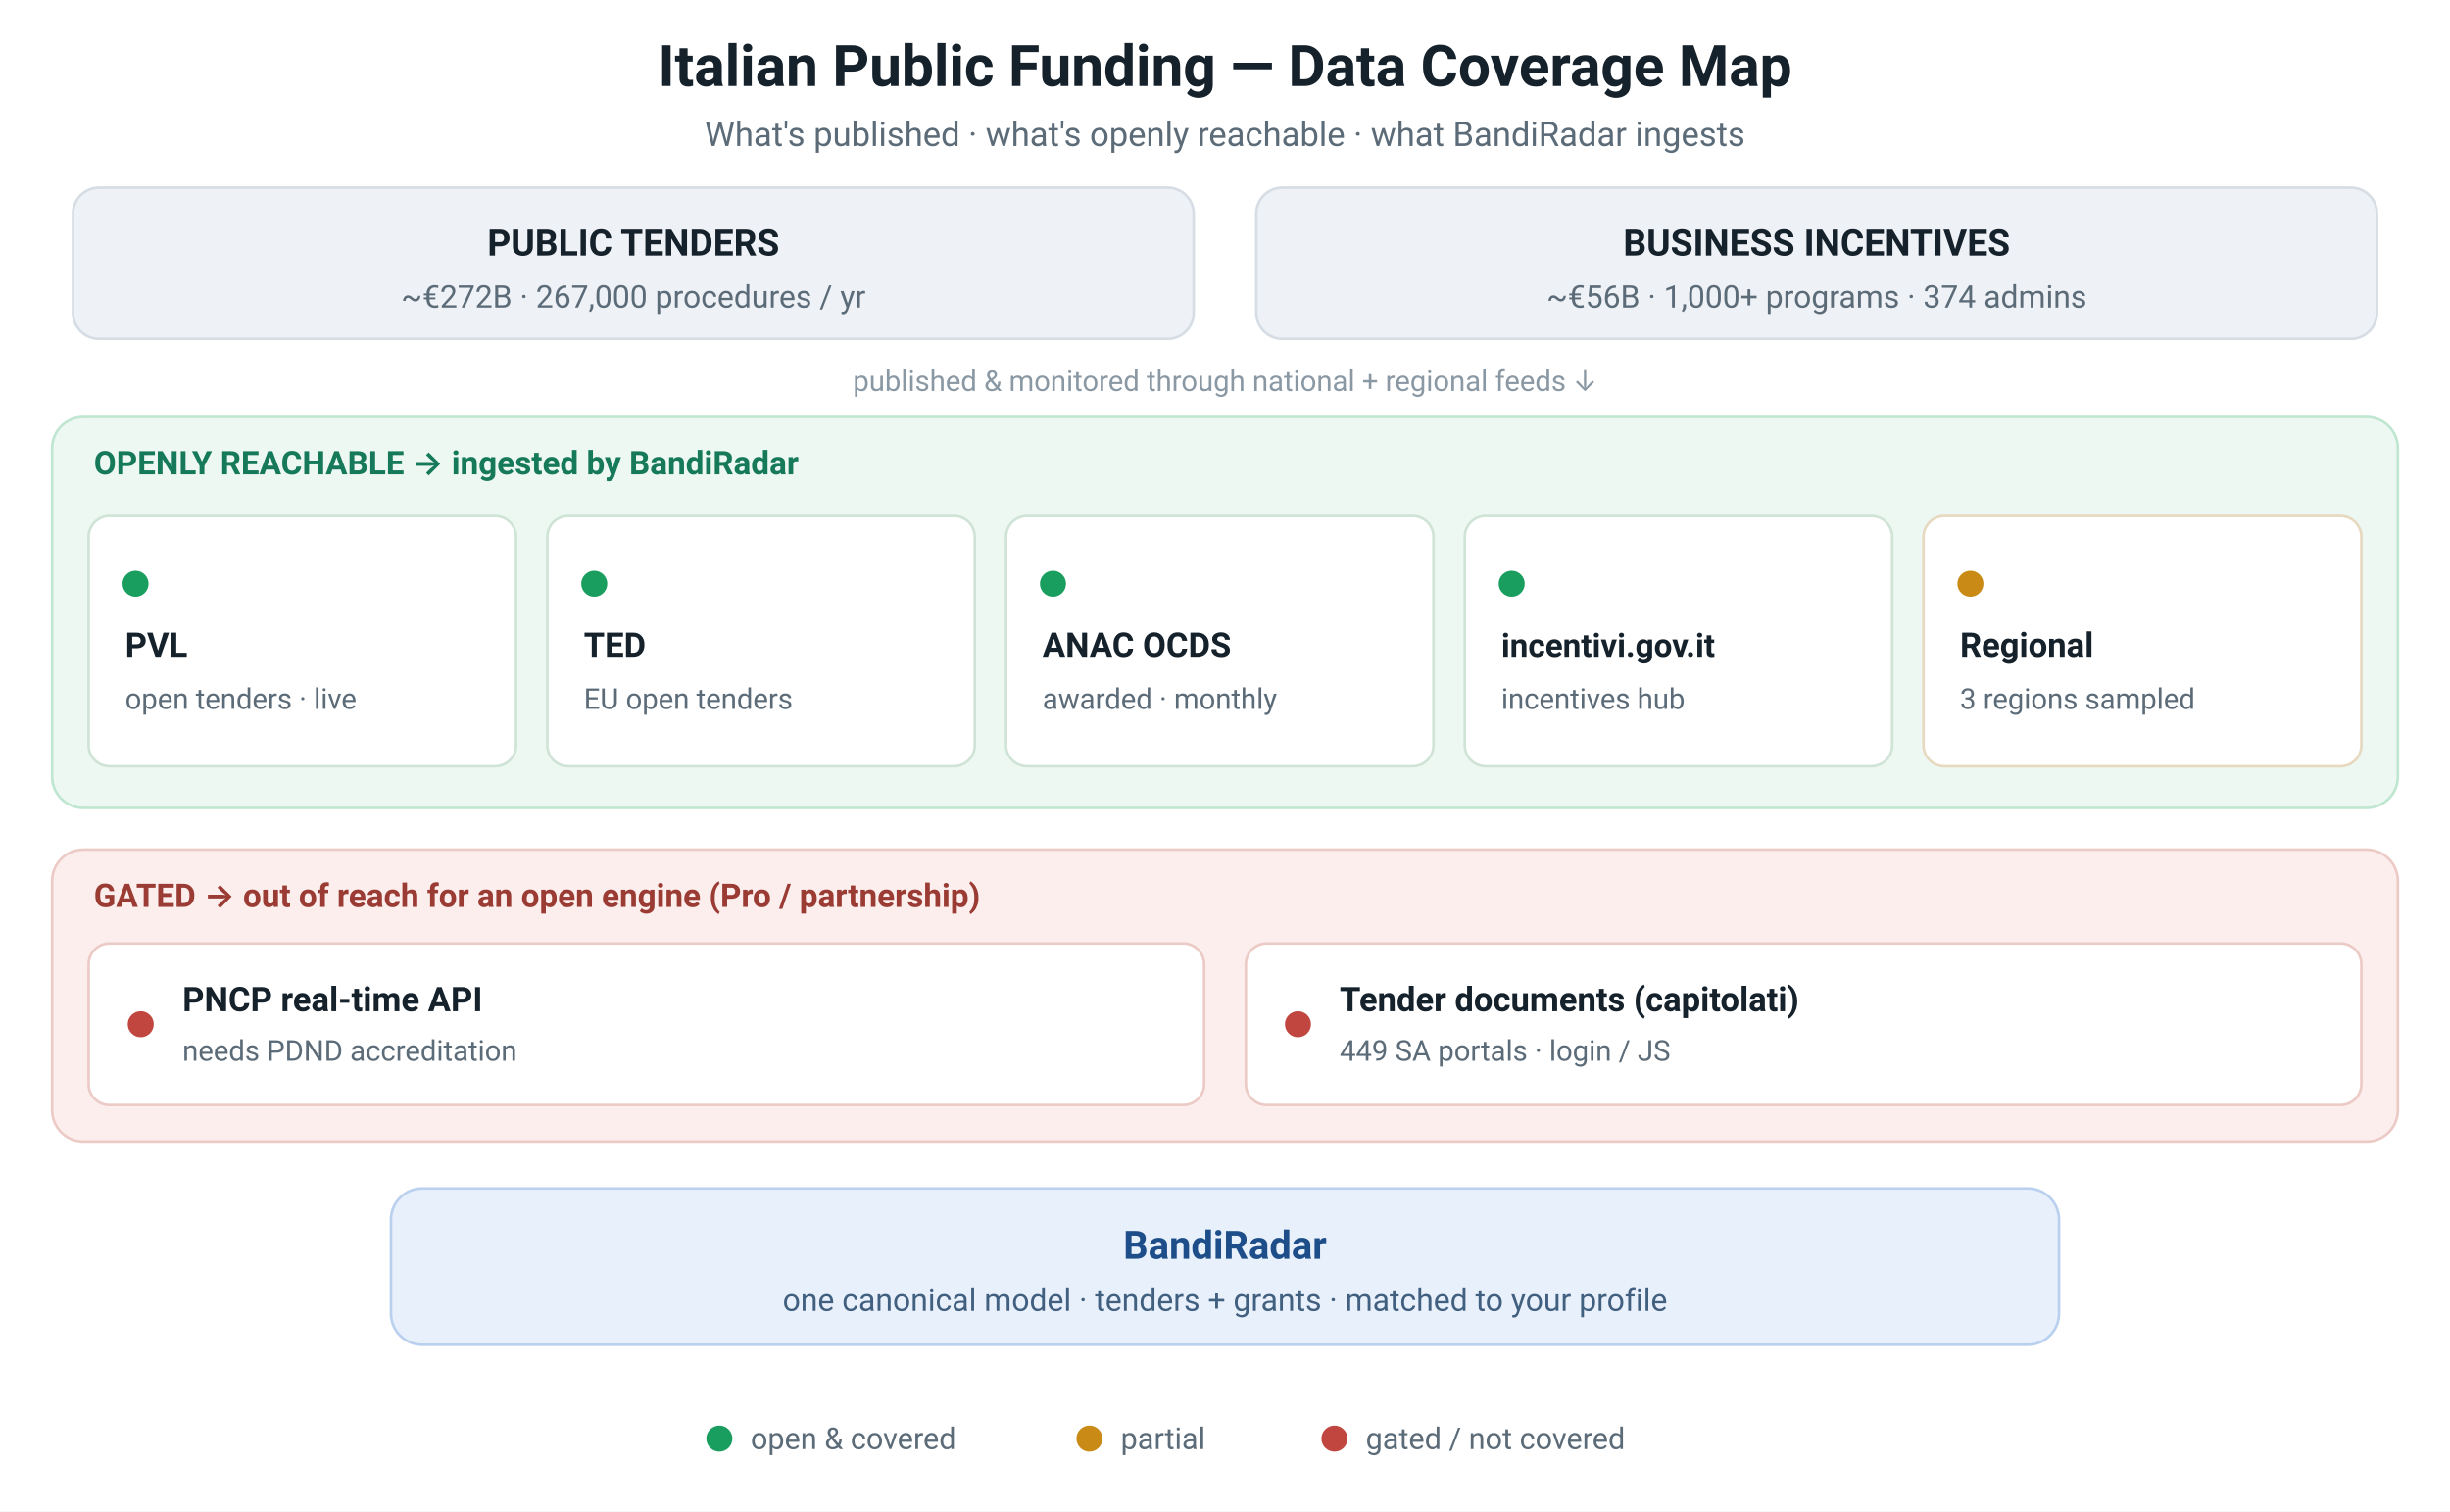
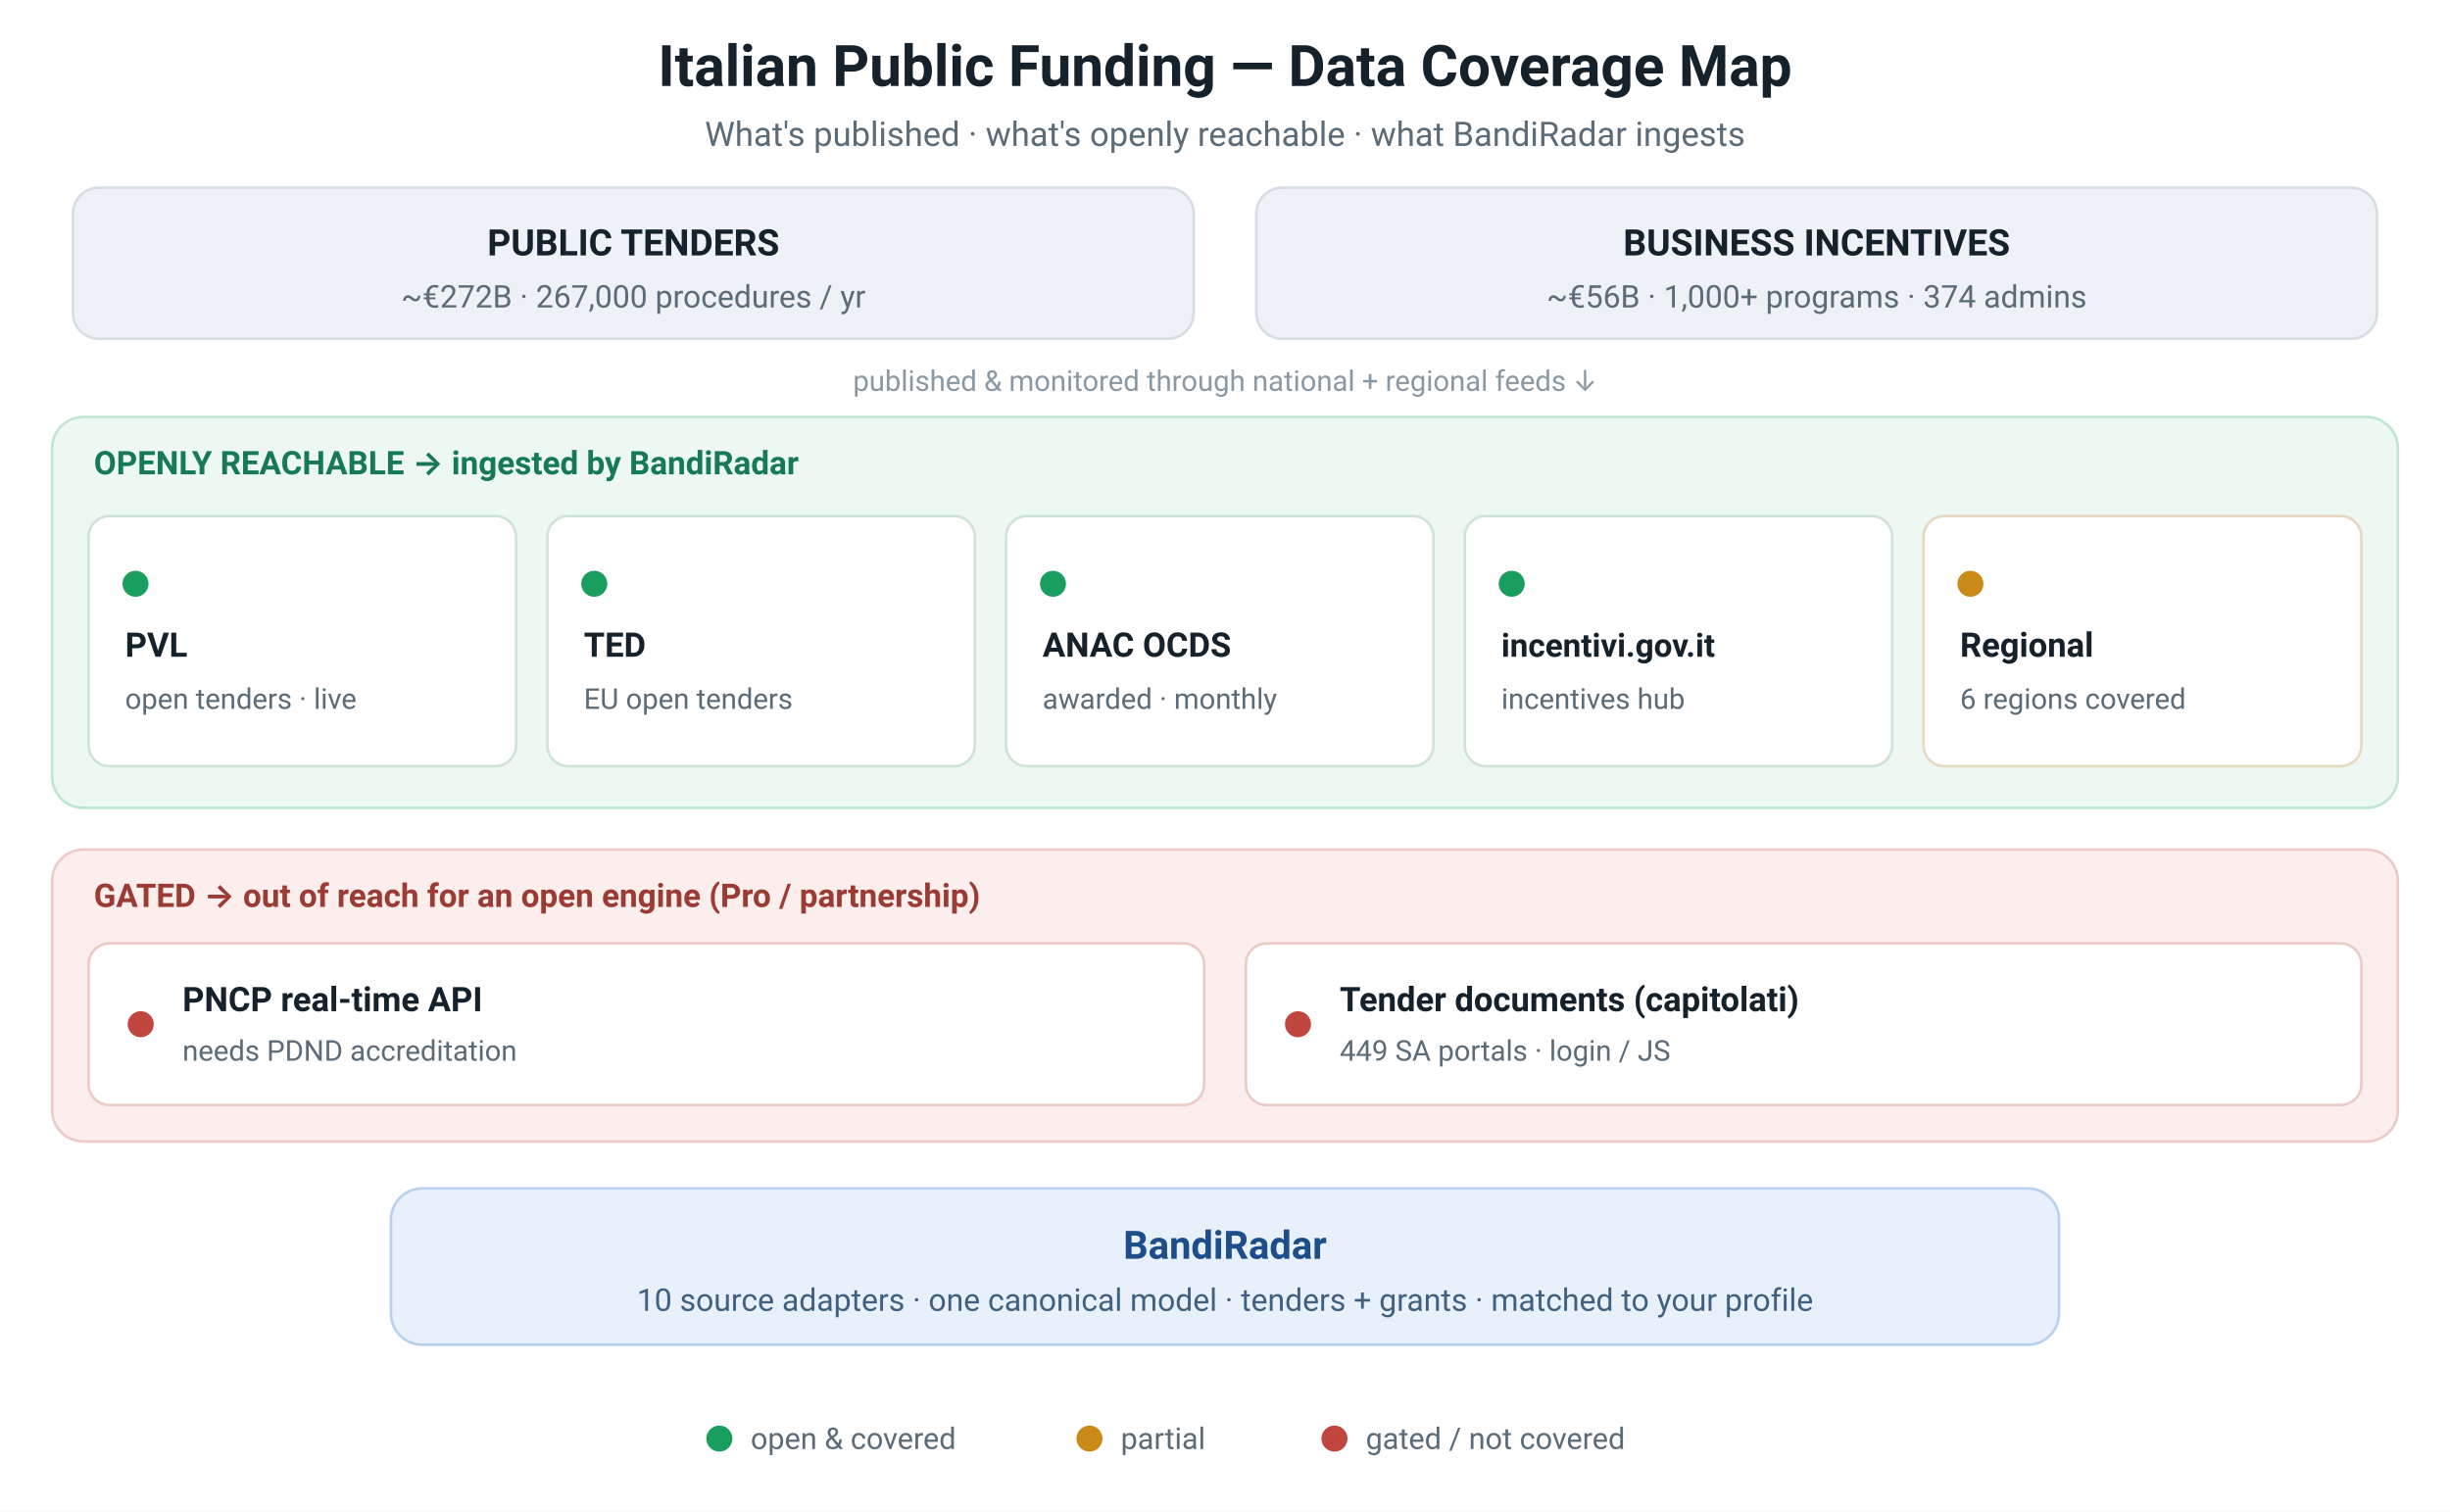
<svg xmlns="http://www.w3.org/2000/svg" viewBox="0 0 940 580" role="img" font-family="system-ui, -apple-system, 'Segoe UI', Roboto, sans-serif">
  <rect x="0" y="0" width="940" height="580" fill="#ffffff" />
  <text x="470" y="33" text-anchor="middle" font-size="22" font-weight="700" fill="#15212b">Italian Public Funding — Data Coverage Map</text>
  <text x="470" y="56" text-anchor="middle" font-size="13" fill="#5b6b78">What's published · what's openly reachable · what BandiRadar ingests</text>
  <rect x="28" y="72" width="430" height="58" rx="10" fill="#eef1f5" stroke="#d6dde4" />
  <text x="243" y="98" text-anchor="middle" font-size="14" font-weight="700" fill="#15212b">PUBLIC TENDERS</text>
  <text x="243" y="118" text-anchor="middle" font-size="12" fill="#5b6b78">~€272B · 267,000 procedures / yr</text>
  <rect x="482" y="72" width="430" height="58" rx="10" fill="#eef1f5" stroke="#d6dde4" />
  <text x="697" y="98" text-anchor="middle" font-size="14" font-weight="700" fill="#15212b">BUSINESS INCENTIVES</text>
  <text x="697" y="118" text-anchor="middle" font-size="12" fill="#5b6b78">~€56B · 1,000+ programs · 374 admins</text>
  <text x="470" y="150" text-anchor="middle" font-size="11" fill="#8a98a4">published &amp; monitored through national + regional feeds ↓</text>
  <rect x="20" y="160" width="900" height="150" rx="12" fill="#eef8f2" stroke="#bfe6d0" />
  <text x="36" y="182" font-size="12.5" font-weight="700" fill="#15795a">OPENLY REACHABLE  →  ingested by BandiRadar</text>
  <rect x="34" y="198" width="164" height="96" rx="8" fill="#ffffff" stroke="#cfe3d6" />
  <circle cx="52" cy="224" r="5" fill="#1a9e5f" />
  <text x="48" y="252" font-size="13" font-weight="700" fill="#15212b">PVL</text>
  <text x="48" y="272" font-size="11" fill="#5b6b78">open tenders · live</text>
  <rect x="210" y="198" width="164" height="96" rx="8" fill="#ffffff" stroke="#cfe3d6" />
  <circle cx="228" cy="224" r="5" fill="#1a9e5f" />
  <text x="224" y="252" font-size="13" font-weight="700" fill="#15212b">TED</text>
  <text x="224" y="272" font-size="11" fill="#5b6b78">EU open tenders</text>
  <rect x="386" y="198" width="164" height="96" rx="8" fill="#ffffff" stroke="#cfe3d6" />
  <circle cx="404" cy="224" r="5" fill="#1a9e5f" />
  <text x="400" y="252" font-size="13" font-weight="700" fill="#15212b">ANAC OCDS</text>
  <text x="400" y="272" font-size="11" fill="#5b6b78">awarded · monthly</text>
  <rect x="562" y="198" width="164" height="96" rx="8" fill="#ffffff" stroke="#cfe3d6" />
  <circle cx="580" cy="224" r="5" fill="#1a9e5f" />
  <text x="576" y="252" font-size="12.5" font-weight="700" fill="#15212b">incentivi.gov.it</text>
  <text x="576" y="272" font-size="11" fill="#5b6b78">incentives hub</text>
  <rect x="738" y="198" width="168" height="96" rx="8" fill="#ffffff" stroke="#e6d9bf" />
  <circle cx="756" cy="224" r="5" fill="#c98a16" />
  <text x="752" y="252" font-size="13" font-weight="700" fill="#15212b">Regional</text>
-   <text x="752" y="272" font-size="11" fill="#5b6b78">3 regions sampled</text>
+   <text x="752" y="272" font-size="11" fill="#5b6b78">6 regions covered</text>
  <rect x="20" y="326" width="900" height="112" rx="12" fill="#fbeeed" stroke="#eccac6" />
  <text x="36" y="348" font-size="12.5" font-weight="700" fill="#9a3b34">GATED  →  out of reach for an open engine  (Pro / partnership)</text>
  <rect x="34" y="362" width="428" height="62" rx="8" fill="#ffffff" stroke="#eccac6" />
  <circle cx="54" cy="393" r="5" fill="#c0463f" />
  <text x="70" y="388" font-size="13" font-weight="700" fill="#15212b">PNCP real-time API</text>
  <text x="70" y="407" font-size="11" fill="#5b6b78">needs PDND accreditation</text>
  <rect x="478" y="362" width="428" height="62" rx="8" fill="#ffffff" stroke="#eccac6" />
  <circle cx="498" cy="393" r="5" fill="#c0463f" />
  <text x="514" y="388" font-size="13" font-weight="700" fill="#15212b">Tender documents (capitolati)</text>
  <text x="514" y="407" font-size="11" fill="#5b6b78">449 SA portals · login / JS</text>
  <rect x="150" y="456" width="640" height="60" rx="12" fill="#e8f0fb" stroke="#b9d0ee" />
  <text x="470" y="483" text-anchor="middle" font-size="15" font-weight="700" fill="#1d4e89">BandiRadar</text>
-   <text x="470" y="503" text-anchor="middle" font-size="12" fill="#41607f">one canonical model · tenders + grants · matched to your profile</text>
+   <text x="470" y="503" text-anchor="middle" font-size="12" fill="#41607f">10 source adapters · one canonical model · tenders + grants · matched to your profile</text>
  <circle cx="276" cy="552" r="5" fill="#1a9e5f" />
  <text x="288" y="556" font-size="11.5" fill="#5b6b78">open &amp; covered</text>
  <circle cx="418" cy="552" r="5" fill="#c98a16" />
  <text x="430" y="556" font-size="11.5" fill="#5b6b78">partial</text>
  <circle cx="512" cy="552" r="5" fill="#c0463f" />
  <text x="524" y="556" font-size="11.5" fill="#5b6b78">gated / not covered</text>
</svg>
